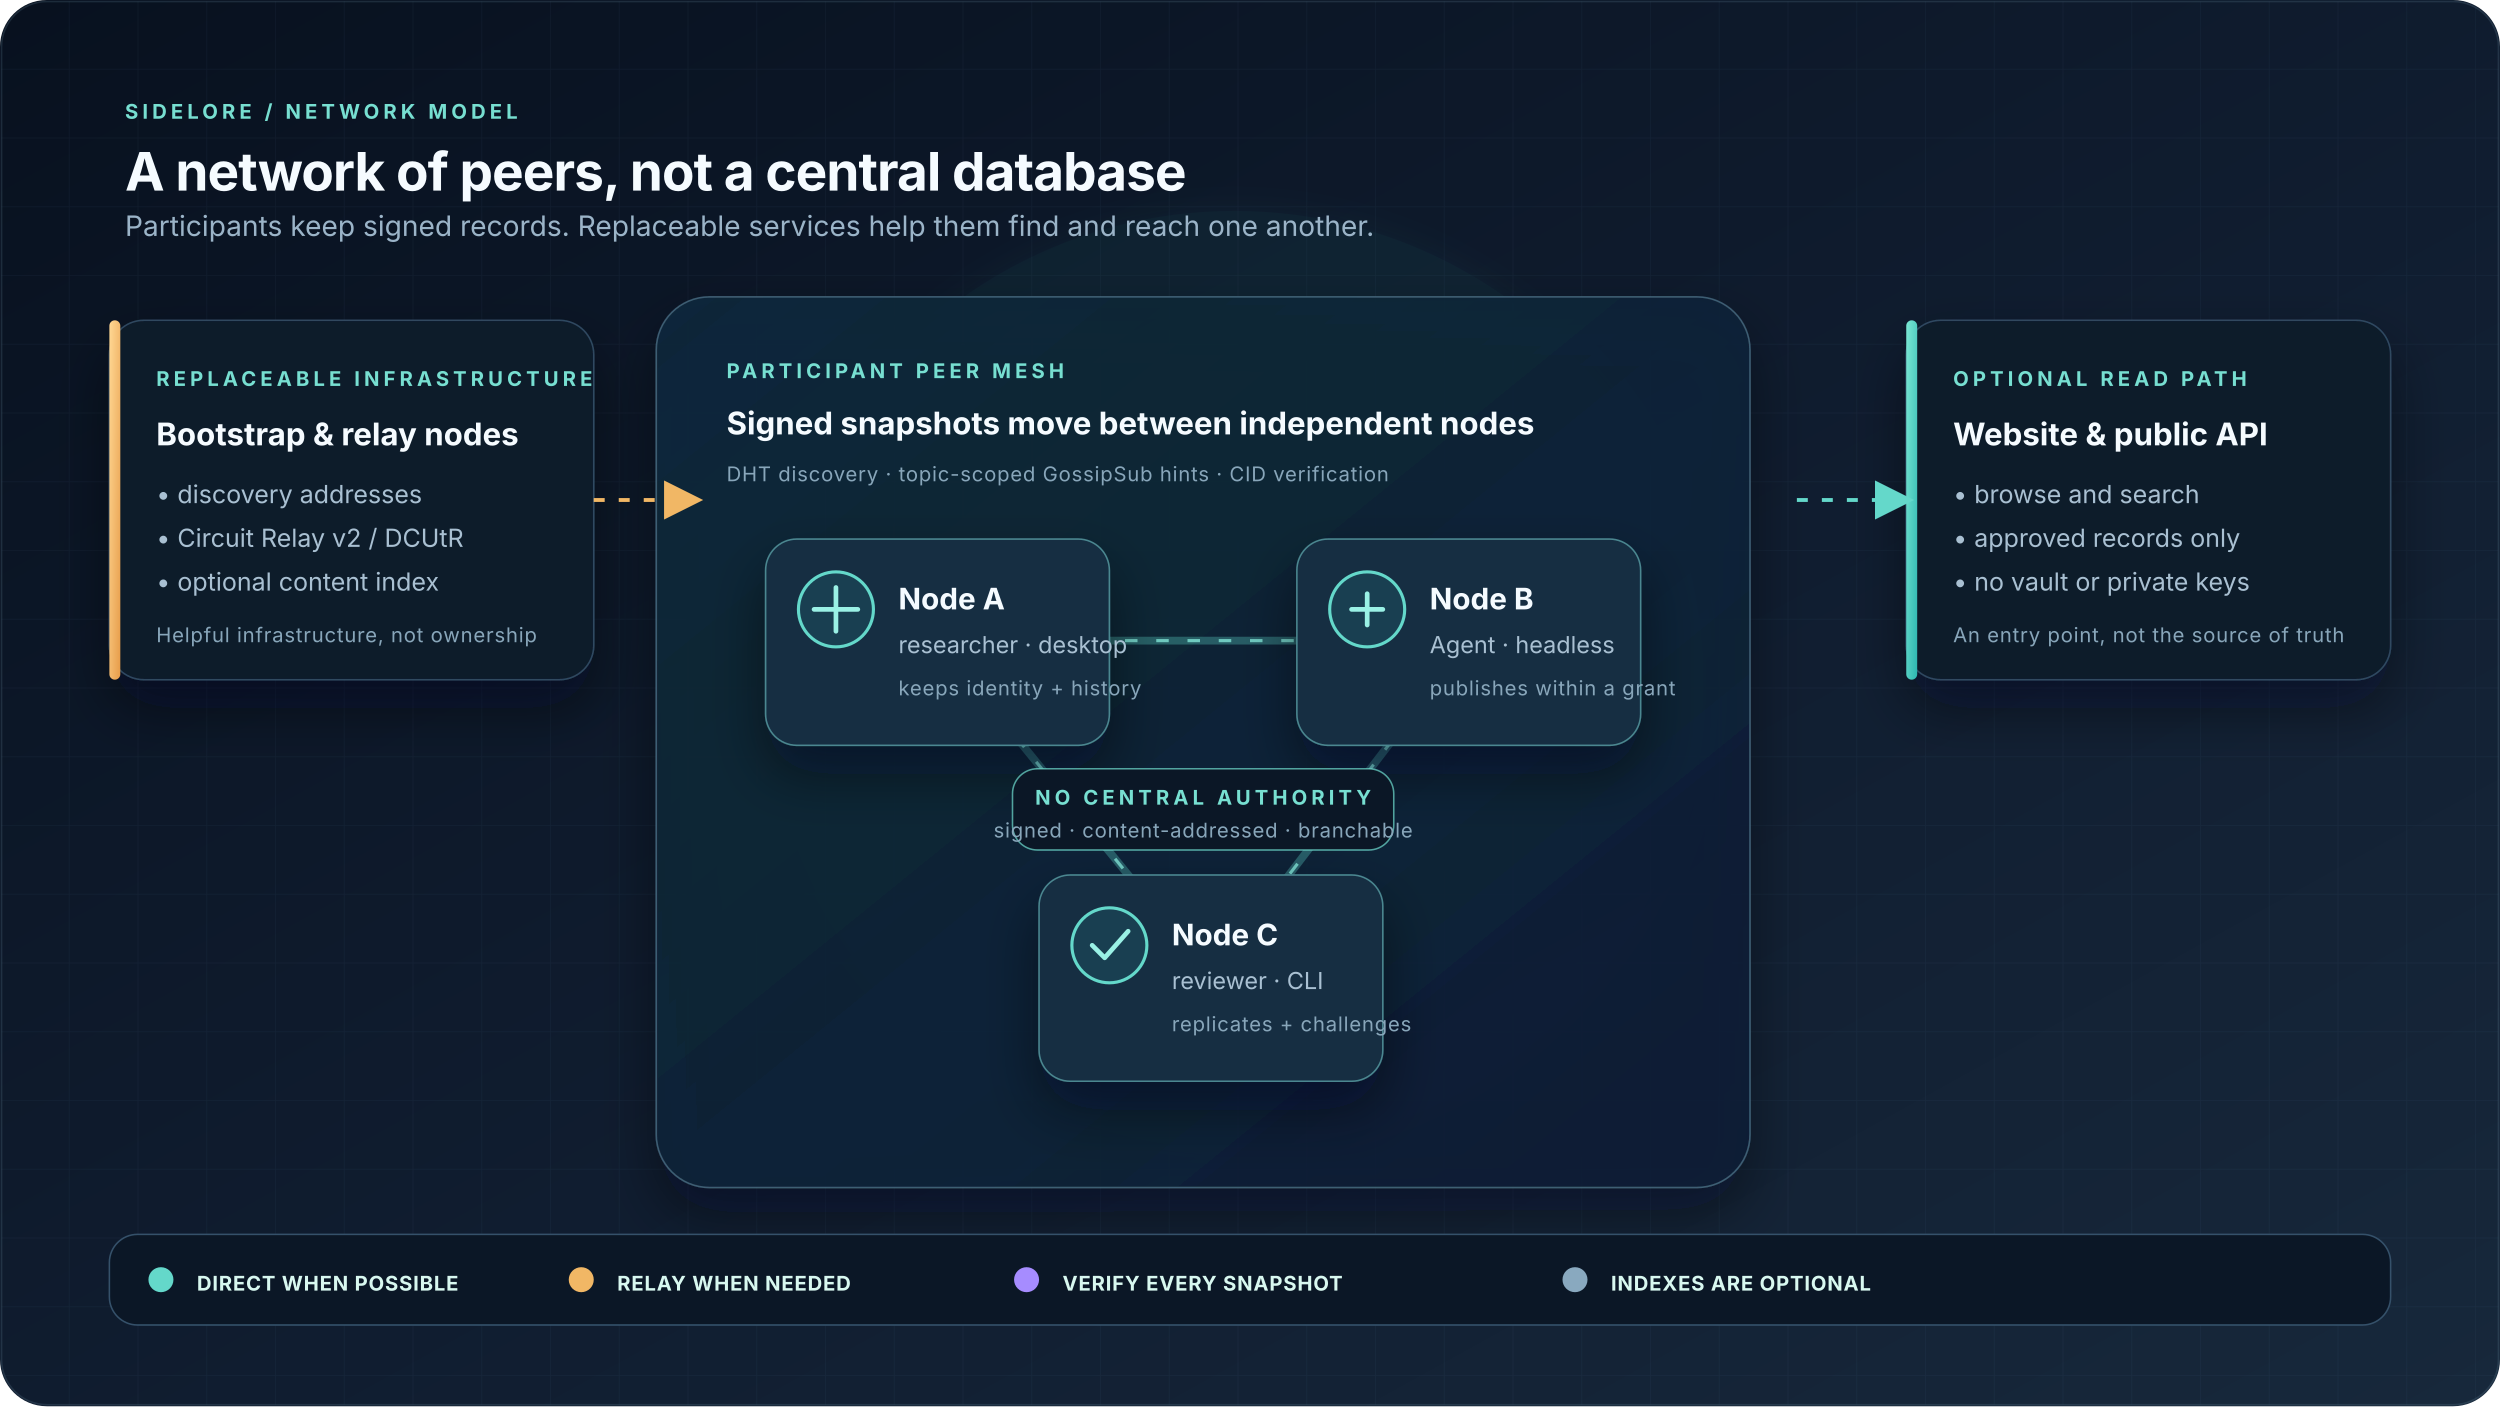
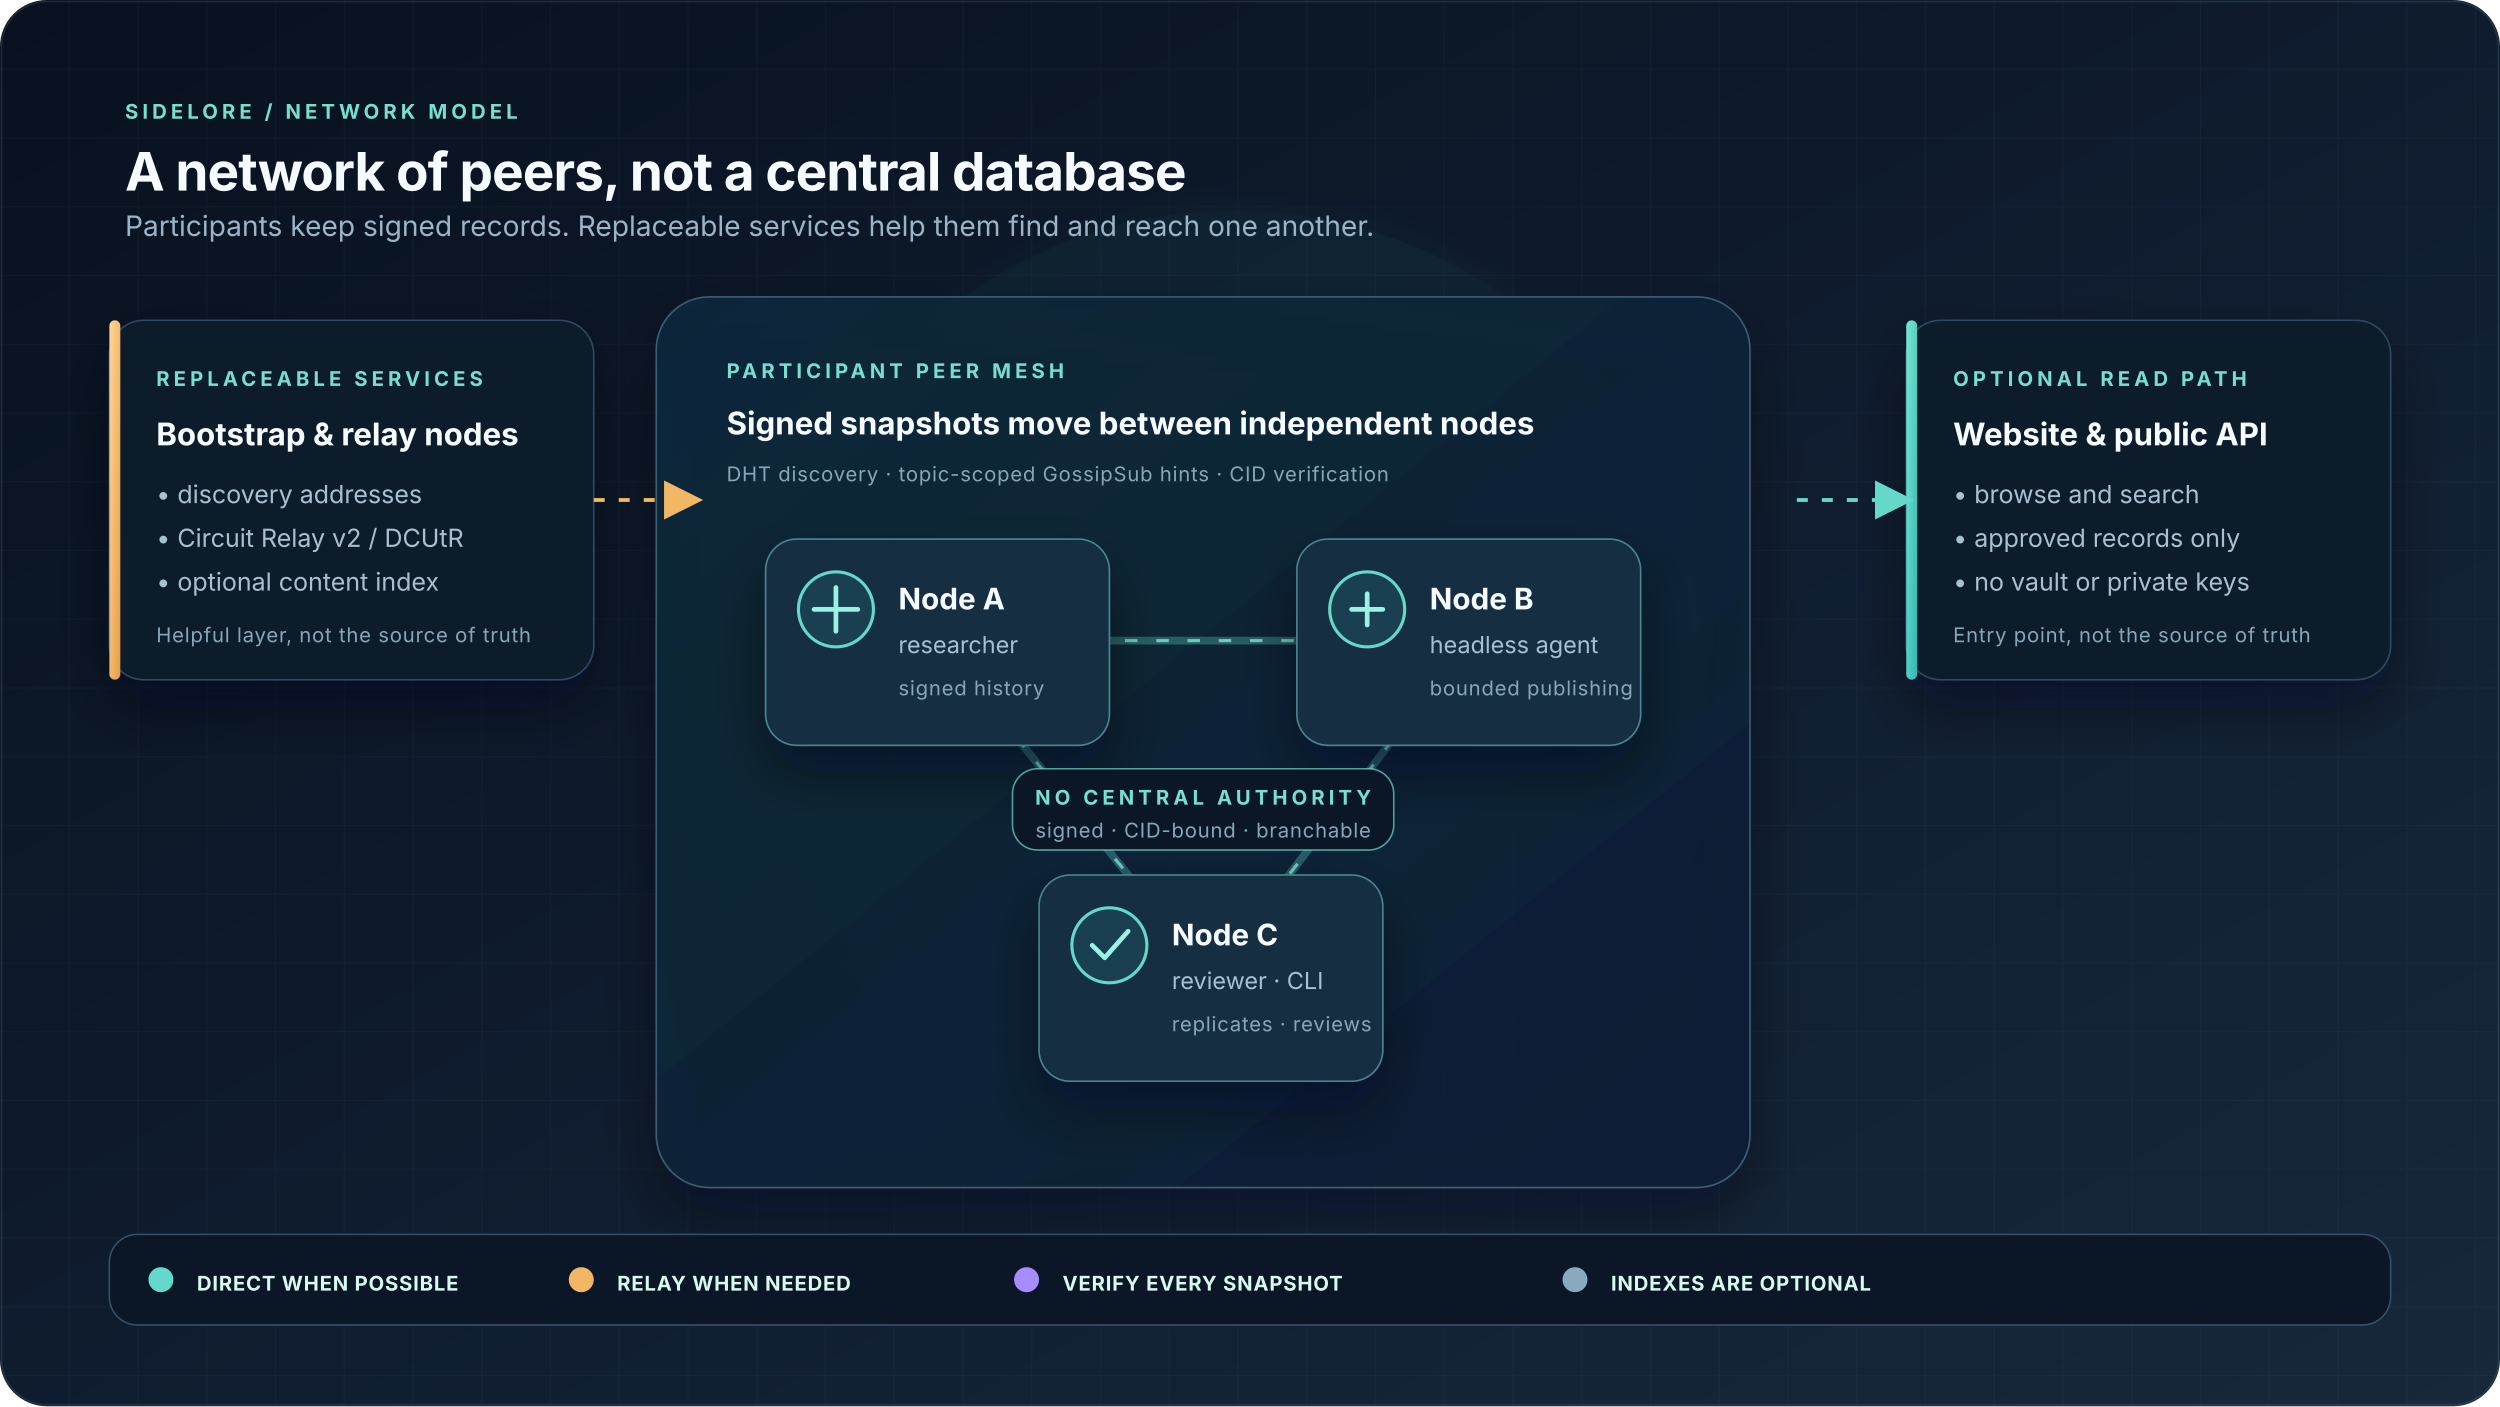
- <svg xmlns="http://www.w3.org/2000/svg" viewBox="0 0 1600 900" role="img" aria-labelledby="title desc">
+ <svg xmlns="http://www.w3.org/2000/svg" viewBox="0 0 1600 900" role="img" aria-labelledby="title desc" shape-rendering="geometricPrecision" text-rendering="geometricPrecision" preserveAspectRatio="xMidYMid meet">
  <defs>
    <linearGradient id="bg" x1="0" y1="0" x2="1" y2="1">
      <stop offset="0" stop-color="#08111f" />
      <stop offset="0.55" stop-color="#101d30" />
      <stop offset="1" stop-color="#17283b" />
    </linearGradient>
    <linearGradient id="mesh" x1="0" y1="0" x2="1" y2="1">
      <stop offset="0" stop-color="#11283a" stop-opacity="0.98" />
      <stop offset="1" stop-color="#102035" stop-opacity="0.84" />
    </linearGradient>
    <linearGradient id="teal" x1="0" y1="0" x2="1" y2="1">
      <stop offset="0" stop-color="#7be7d3" />
      <stop offset="1" stop-color="#2db7b1" />
    </linearGradient>
    <linearGradient id="amber" x1="0" y1="0" x2="1" y2="1">
      <stop offset="0" stop-color="#ffd894" />
      <stop offset="1" stop-color="#e79c49" />
    </linearGradient>
    <pattern id="grid" width="44" height="44" patternUnits="userSpaceOnUse">
      <path d="M44 0H0V44" fill="none" stroke="#8eb0c9" stroke-opacity="0.055" />
    </pattern>
    <filter id="shadow" x="-30%" y="-30%" width="160%" height="170%">
      <feDropShadow dx="0" dy="18" stdDeviation="18" flood-color="#000814" flood-opacity="0.45" />
    </filter>
    <filter id="glow" x="-70%" y="-70%" width="240%" height="240%">
      <feGaussianBlur stdDeviation="10" result="blur" />
      <feMerge>
        <feMergeNode in="blur" />
        <feMergeNode in="SourceGraphic" />
      </feMerge>
    </filter>
    <marker id="arrowTeal" markerWidth="10" markerHeight="10" refX="8" refY="5" orient="auto">
      <path d="M0 0L10 5L0 10Z" fill="#64d8ca" />
    </marker>
    <marker id="arrowAmber" markerWidth="10" markerHeight="10" refX="8" refY="5" orient="auto">
      <path d="M0 0L10 5L0 10Z" fill="#f1b765" />
    </marker>
    <style>
      .sans { font-family: -apple-system, BlinkMacSystemFont, "Segoe UI", Inter, Arial, sans-serif; }
      .title { fill: #f5fbff; font-size: 34px; font-weight: 700; letter-spacing: -0.6px; }
      .subtitle { fill: #9bb4c8; font-size: 18px; font-weight: 400; }
      .kicker { fill: #77dfd1; font-size: 13px; font-weight: 700; letter-spacing: 2.6px; }
      .cardTitle { fill: #f5fbff; font-size: 20px; font-weight: 700; }
      .cardText { fill: #a9c0d2; font-size: 16px; font-weight: 400; }
      .nodeTitle { fill: #f5fbff; font-size: 19px; font-weight: 700; }
      .nodeText { fill: #a9c0d2; font-size: 15px; }
      .micro { fill: #88a6ba; font-size: 13px; letter-spacing: 0.5px; }
      .pill { fill: #d8f8f0; font-size: 13px; font-weight: 700; letter-spacing: 0.5px; }
    </style>
  </defs>
  <rect width="1600" height="900" rx="30" fill="url(#bg)" />
  <rect x="1" y="1" width="1598" height="898" rx="29" fill="url(#grid)" stroke="#6e91a9" stroke-opacity="0.2" />
  <circle cx="790" cy="435" r="300" fill="#36b8ad" opacity="0.06" filter="url(#glow)" />
  <text x="80" y="76" class="sans kicker">SIDELORE / NETWORK MODEL</text>
  <text x="80" y="122" class="sans title">A network of peers, not a central database</text>
  <text x="80" y="151" class="sans subtitle">Participants keep signed records. Replaceable services help them find and reach one another.</text>
  <rect x="70" y="205" width="310" height="230" rx="22" fill="#0d1a2b" stroke="#35516a" stroke-opacity="0.85" filter="url(#shadow)" />
  <rect x="70" y="205" width="7" height="230" rx="3.5" fill="url(#amber)" />
-   <text x="100" y="247" class="sans kicker" fill="#f1b765">REPLACEABLE INFRASTRUCTURE</text>
+   <text x="100" y="247" class="sans kicker" fill="#f1b765">REPLACEABLE SERVICES</text>
  <text x="100" y="285" class="sans cardTitle">Bootstrap &amp; relay nodes</text>
  <text x="100" y="322" class="sans cardText">• discovery addresses</text>
  <text x="100" y="350" class="sans cardText">• Circuit Relay v2 / DCUtR</text>
  <text x="100" y="378" class="sans cardText">• optional content index</text>
-   <text x="100" y="411" class="sans micro">Helpful infrastructure, not ownership</text>
+   <text x="100" y="411" class="sans micro">Helpful layer, not the source of truth</text>
  <rect x="1220" y="205" width="310" height="230" rx="22" fill="#0d1a2b" stroke="#35516a" stroke-opacity="0.85" filter="url(#shadow)" />
  <rect x="1220" y="205" width="7" height="230" rx="3.5" fill="url(#teal)" />
  <text x="1250" y="247" class="sans kicker">OPTIONAL READ PATH</text>
  <text x="1250" y="285" class="sans cardTitle">Website &amp; public API</text>
  <text x="1250" y="322" class="sans cardText">• browse and search</text>
  <text x="1250" y="350" class="sans cardText">• approved records only</text>
  <text x="1250" y="378" class="sans cardText">• no vault or private keys</text>
-   <text x="1250" y="411" class="sans micro">An entry point, not the source of truth</text>
+   <text x="1250" y="411" class="sans micro">Entry point, not the source of truth</text>
  <rect x="420" y="190" width="700" height="570" rx="34" fill="url(#mesh)" stroke="#4c7188" stroke-opacity="0.75" filter="url(#shadow)" />
  <text x="465" y="242" class="sans kicker">PARTICIPANT PEER MESH</text>
  <text x="465" y="278" class="sans cardTitle">Signed snapshots move between independent nodes</text>
  <text x="465" y="308" class="sans micro">DHT discovery · topic-scoped GossipSub hints · CID verification</text>
  <path d="M600 410L940 410M600 410L775 625M940 410L775 625" fill="none" stroke="#5ed7cb" stroke-opacity="0.32" stroke-width="5" stroke-linecap="round" />
  <path d="M600 410L940 410M600 410L775 625M940 410L775 625" fill="none" stroke="#83e8da" stroke-opacity="0.78" stroke-width="2" stroke-dasharray="8 12" marker-end="url(#arrowTeal)" />
  <g>
    <rect filter="url(#shadow)" x="490" y="345" width="220" height="132" rx="20" fill="#152d42" stroke="#4b8790" />
    <circle cx="535" cy="390" r="24" fill="#193f51" stroke="#64d8ca" stroke-width="2" />
    <path d="M535 376v28M521 390h28" stroke="#9af1e5" stroke-width="3" stroke-linecap="round" />
    <text x="575" y="390" class="sans nodeTitle">Node A</text>
-     <text x="575" y="418" class="sans nodeText">researcher · desktop</text>
-     <text x="575" y="445" class="sans micro">keeps identity + history</text>
+     <text x="575" y="418" class="sans nodeText">researcher</text>
+     <text x="575" y="445" class="sans micro">signed history</text>
  </g>
  <g>
    <rect filter="url(#shadow)" x="830" y="345" width="220" height="132" rx="20" fill="#152d42" stroke="#4b8790" />
    <circle cx="875" cy="390" r="24" fill="#193f51" stroke="#64d8ca" stroke-width="2" />
    <path d="M865 390h20M875 380v20" stroke="#9af1e5" stroke-width="3" stroke-linecap="round" />
    <text x="915" y="390" class="sans nodeTitle">Node B</text>
-     <text x="915" y="418" class="sans nodeText">Agent · headless</text>
-     <text x="915" y="445" class="sans micro">publishes within a grant</text>
+     <text x="915" y="418" class="sans nodeText">headless agent</text>
+     <text x="915" y="445" class="sans micro">bounded publishing</text>
  </g>
  <g>
    <rect filter="url(#shadow)" x="665" y="560" width="220" height="132" rx="20" fill="#152d42" stroke="#4b8790" />
    <circle cx="710" cy="605" r="24" fill="#193f51" stroke="#64d8ca" stroke-width="2" />
    <path d="M699 605l8 8 15-17" fill="none" stroke="#9af1e5" stroke-width="3" stroke-linecap="round" stroke-linejoin="round" />
    <text x="750" y="605" class="sans nodeTitle">Node C</text>
    <text x="750" y="633" class="sans nodeText">reviewer · CLI</text>
-     <text x="750" y="660" class="sans micro">replicates + challenges</text>
+     <text x="750" y="660" class="sans micro">replicates · reviews</text>
  </g>
  <rect x="648" y="492" width="244" height="52" rx="16" fill="#0b1726" stroke="#70dfd1" stroke-opacity="0.7" />
  <text x="770" y="515" text-anchor="middle" class="sans kicker">NO CENTRAL AUTHORITY</text>
-   <text x="770" y="536" text-anchor="middle" class="sans micro">signed · content-addressed · branchable</text>
+   <text x="770" y="536" text-anchor="middle" class="sans micro">signed · CID-bound · branchable</text>
  <path d="M380 320C405 320 405 320 445 320" fill="none" stroke="#f1b765" stroke-width="2.5" stroke-dasharray="7 9" marker-end="url(#arrowAmber)" />
  <path d="M1150 320C1180 320 1180 320 1220 320" fill="none" stroke="#64d8ca" stroke-width="2.5" stroke-dasharray="7 9" marker-end="url(#arrowTeal)" />
  <rect x="70" y="790" width="1460" height="58" rx="18" fill="#0b1726" stroke="#35516a" />
  <circle cx="103" cy="819" r="8" fill="#64d8ca" />
  <text x="126" y="826" class="sans pill">DIRECT WHEN POSSIBLE</text>
  <circle cx="372" cy="819" r="8" fill="#f1b765" />
  <text x="395" y="826" class="sans pill">RELAY WHEN NEEDED</text>
  <circle cx="657" cy="819" r="8" fill="#a68cff" />
  <text x="680" y="826" class="sans pill">VERIFY EVERY SNAPSHOT</text>
  <circle cx="1008" cy="819" r="8" fill="#89a9bf" />
  <text x="1031" y="826" class="sans pill">INDEXES ARE OPTIONAL</text>
</svg>
